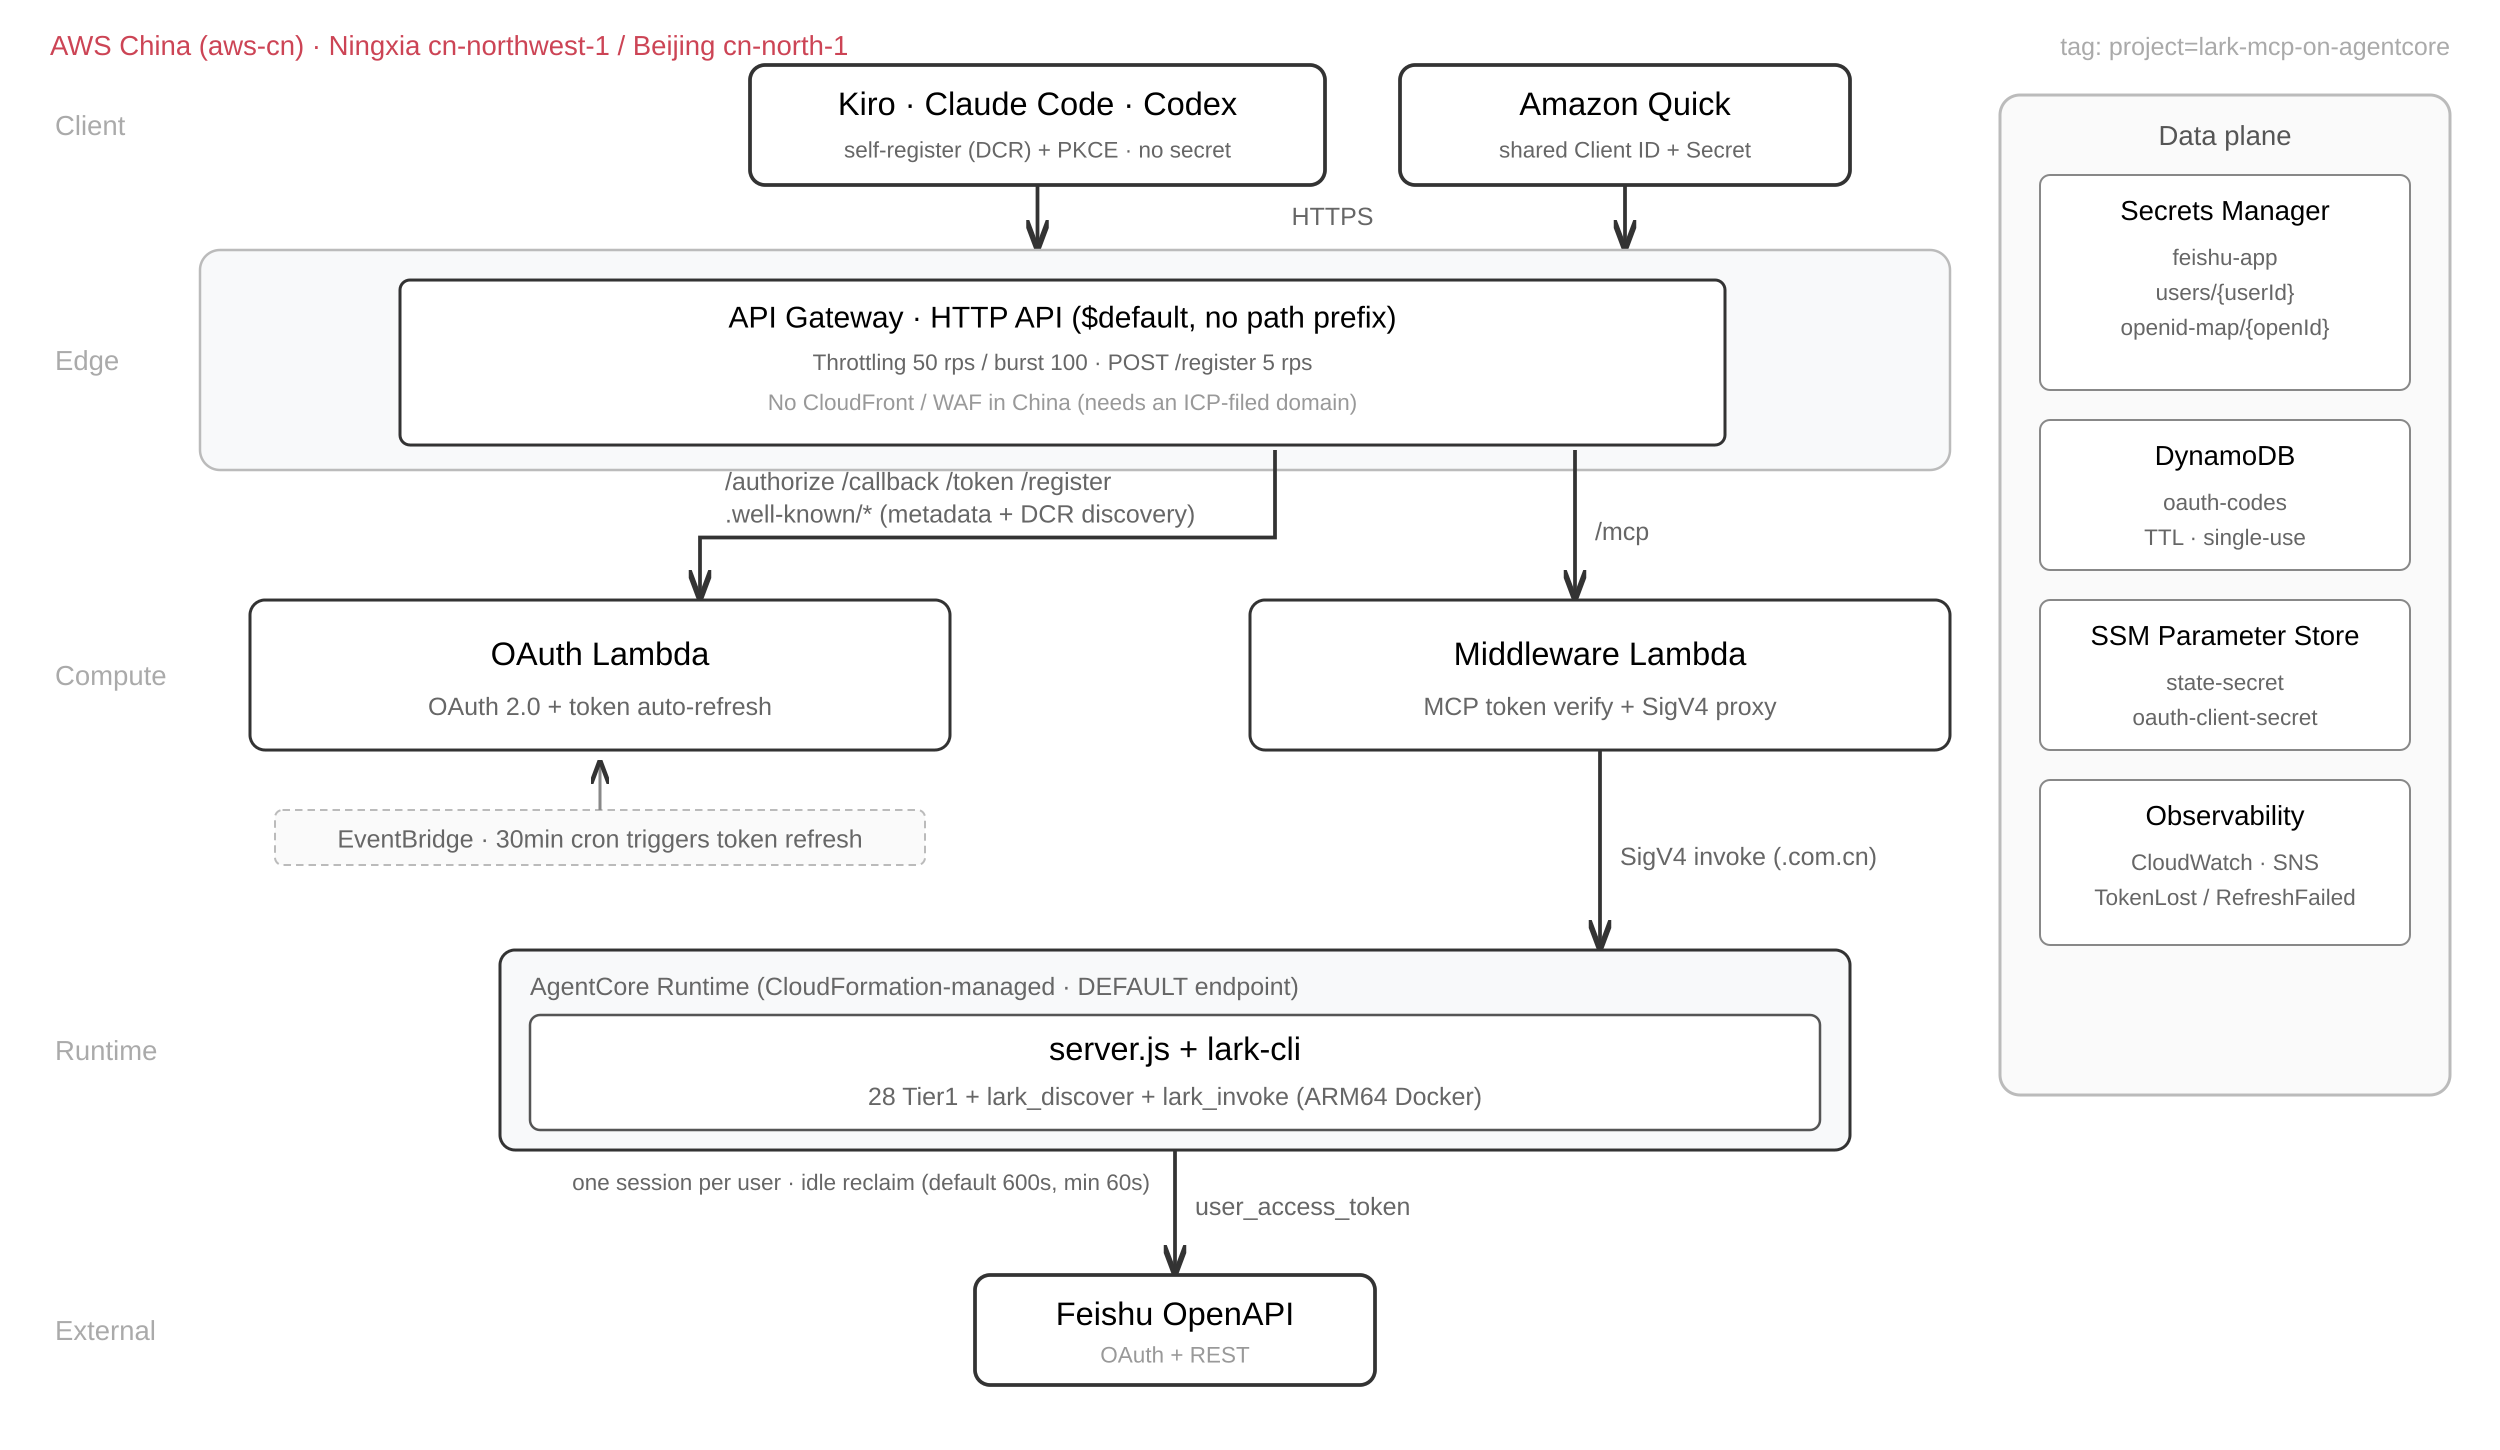
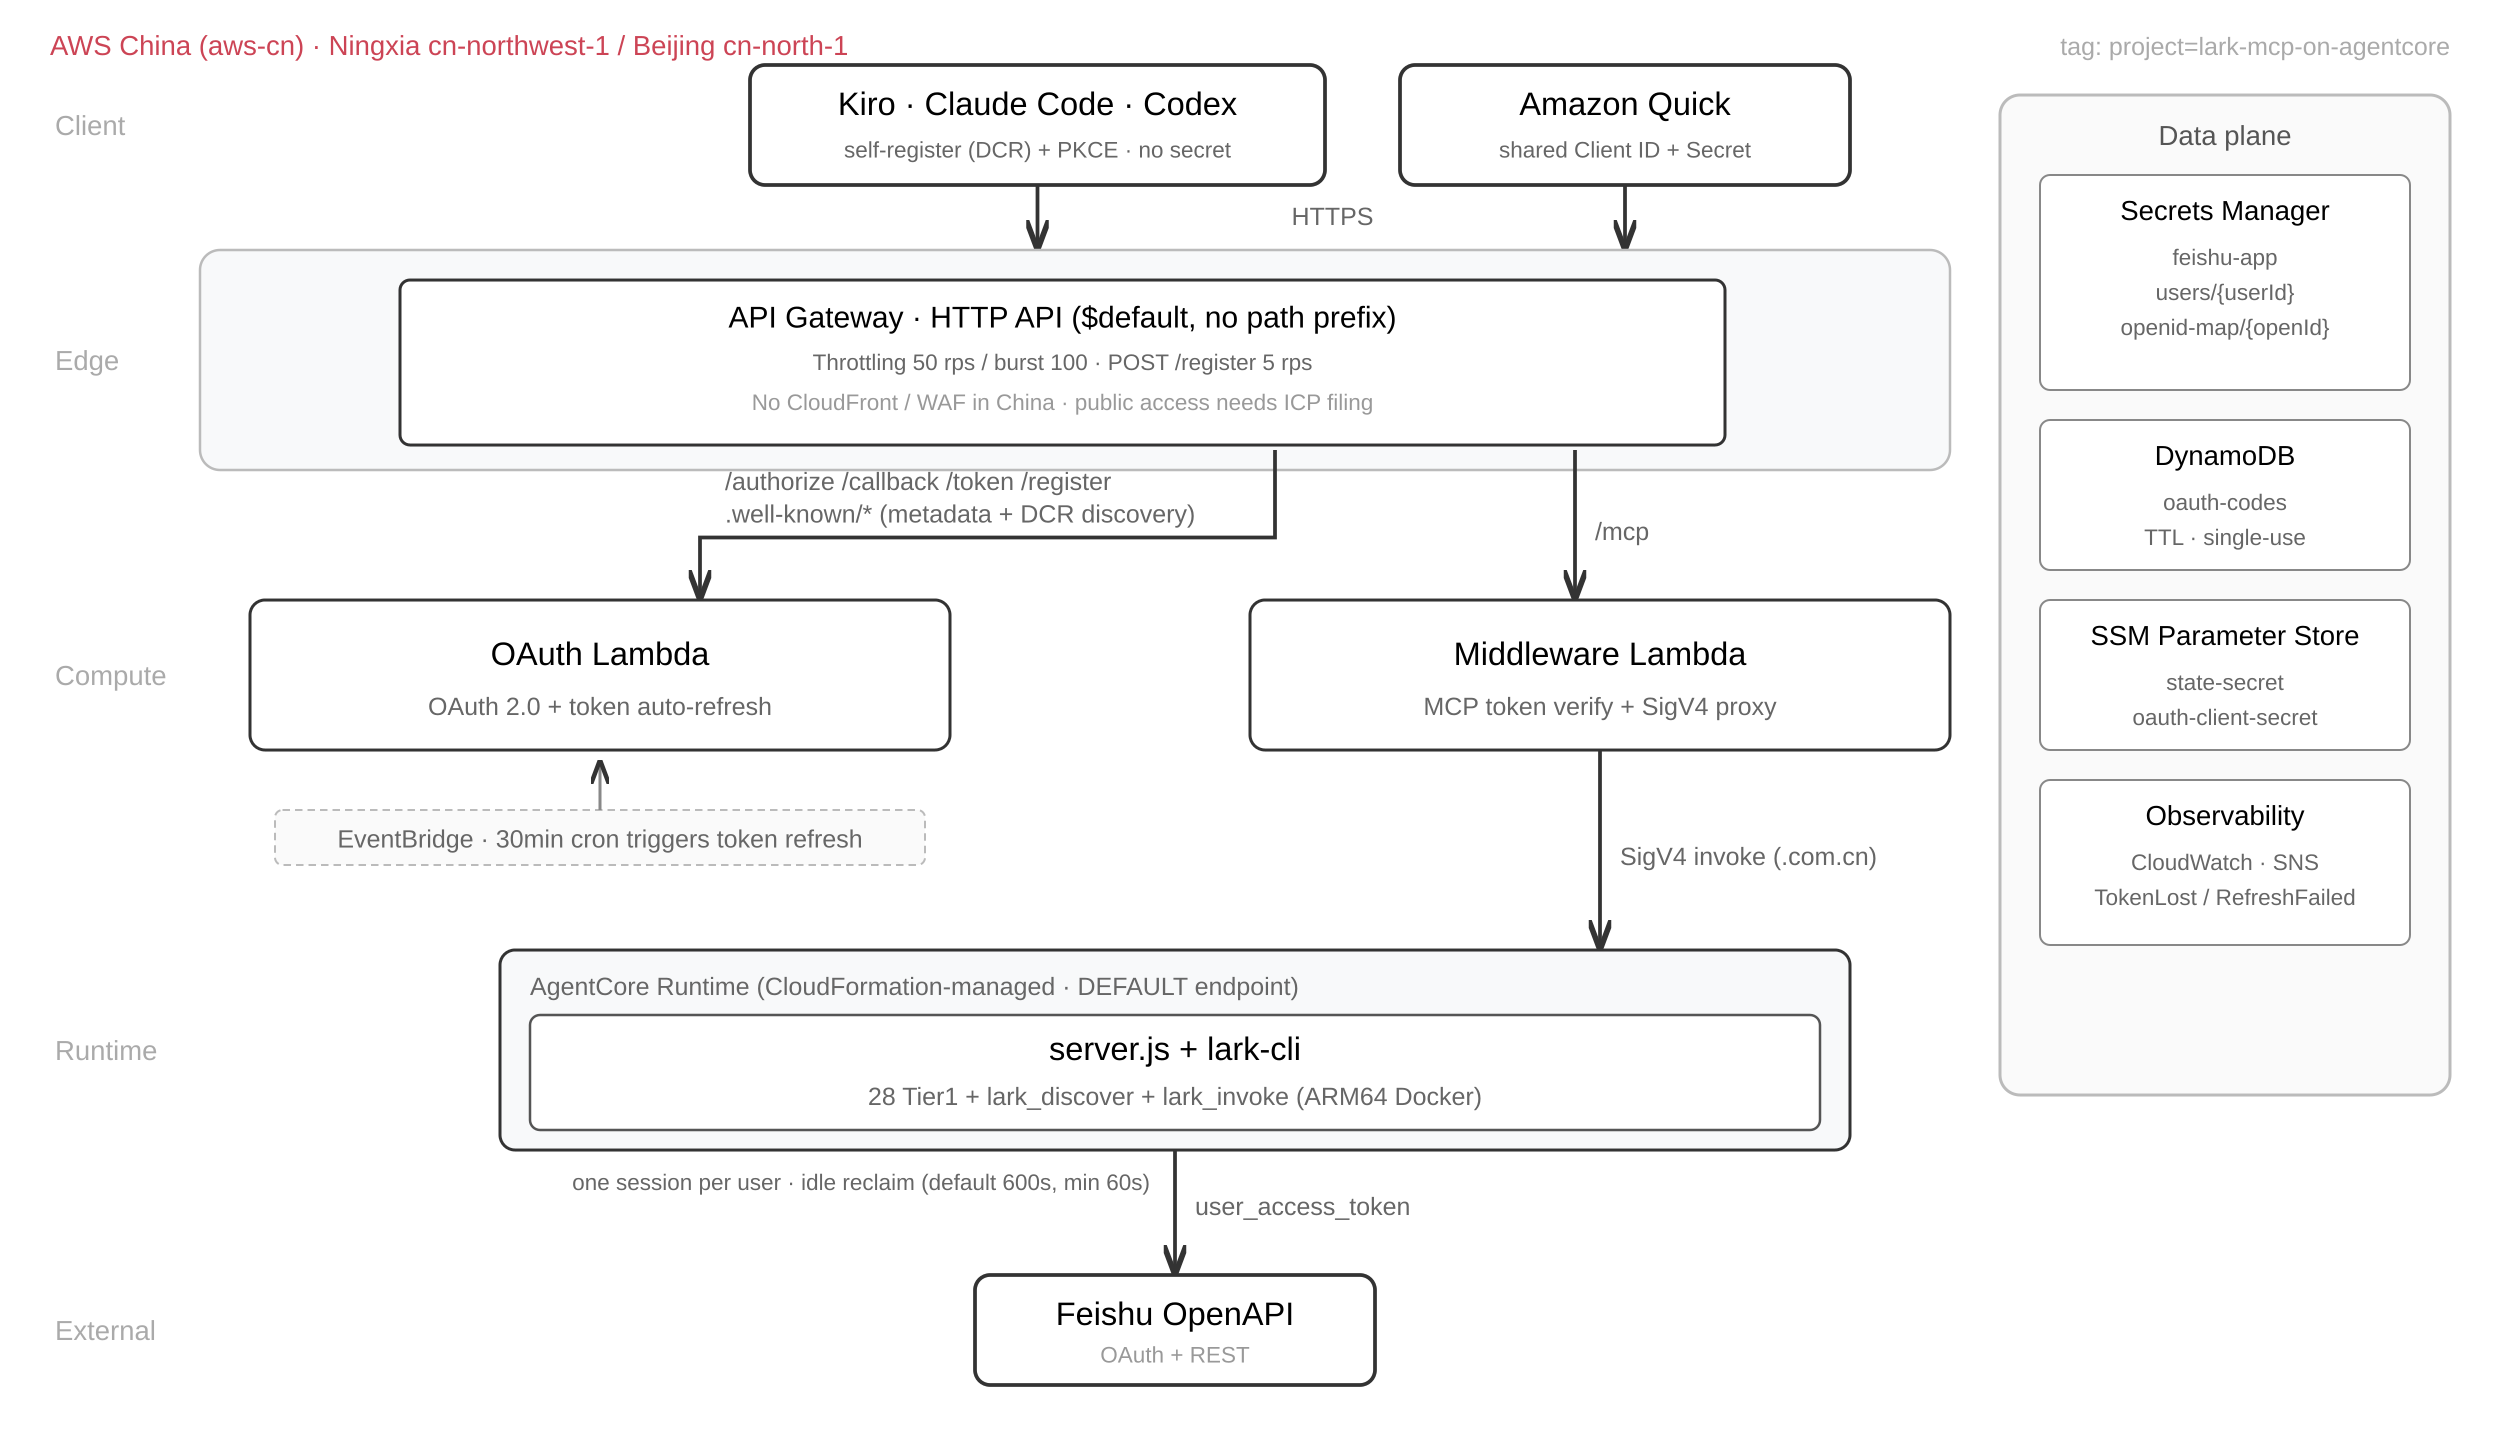
<svg xmlns="http://www.w3.org/2000/svg" viewBox="0 0 1000 580" font-family="-apple-system, BlinkMacSystemFont, 'PingFang SC', 'Hiragino Sans GB', 'Microsoft YaHei', 'Segoe UI', Arial, sans-serif" font-size="12">
  <defs>
    <marker id="arr" markerWidth="8" markerHeight="6" refX="8" refY="3" orient="auto">
      <path d="M0,0 L8,3 L0,6" fill="none" stroke="#333" stroke-width="1.5" />
    </marker>
  </defs>
  <rect width="1000" height="580" fill="#fff" />
  <text x="20" y="22" fill="#c45" font-size="11" font-weight="500">AWS China (aws-cn) · Ningxia cn-northwest-1 / Beijing cn-north-1</text>
  <text x="980" y="22" text-anchor="end" fill="#aaa" font-size="10">tag: project=lark-mcp-on-agentcore</text>
  <text x="22" y="54" fill="#aaa" font-size="11">Client</text>
  <text x="22" y="148" fill="#aaa" font-size="11">Edge</text>
  <text x="22" y="274" fill="#aaa" font-size="11">Compute</text>
  <text x="22" y="424" fill="#aaa" font-size="11">Runtime</text>
  <text x="22" y="536" fill="#aaa" font-size="11">External</text>
  <rect x="800" y="38" width="180" height="400" rx="8" fill="#fafafa" stroke="#bbb" stroke-width="1.2" />
  <text x="890" y="58" text-anchor="middle" font-size="11" font-weight="500" fill="#555">Data plane</text>
  <rect x="816" y="70" width="148" height="86" rx="4" fill="#fff" stroke="#888" stroke-width="0.8" />
  <text x="890" y="88" text-anchor="middle" font-size="11" font-weight="500">Secrets Manager</text>
  <text x="890" y="106" text-anchor="middle" font-size="9" fill="#666">feishu-app</text>
  <text x="890" y="120" text-anchor="middle" font-size="9" fill="#666">users/{userId}</text>
  <text x="890" y="134" text-anchor="middle" font-size="9" fill="#666">openid-map/{openId}</text>
  <rect x="816" y="168" width="148" height="60" rx="4" fill="#fff" stroke="#888" stroke-width="0.8" />
  <text x="890" y="186" text-anchor="middle" font-size="11" font-weight="500">DynamoDB</text>
  <text x="890" y="204" text-anchor="middle" font-size="9" fill="#666">oauth-codes</text>
  <text x="890" y="218" text-anchor="middle" font-size="9" fill="#666">TTL · single-use</text>
  <rect x="816" y="240" width="148" height="60" rx="4" fill="#fff" stroke="#888" stroke-width="0.8" />
  <text x="890" y="258" text-anchor="middle" font-size="11" font-weight="500">SSM Parameter Store</text>
  <text x="890" y="276" text-anchor="middle" font-size="9" fill="#666">state-secret</text>
  <text x="890" y="290" text-anchor="middle" font-size="9" fill="#666">oauth-client-secret</text>
  <rect x="816" y="312" width="148" height="66" rx="4" fill="#fff" stroke="#888" stroke-width="0.8" />
  <text x="890" y="330" text-anchor="middle" font-size="11" font-weight="500">Observability</text>
  <text x="890" y="348" text-anchor="middle" font-size="9" fill="#666">CloudWatch · SNS</text>
  <text x="890" y="362" text-anchor="middle" font-size="9" fill="#666">TokenLost / RefreshFailed</text>
  <rect x="300" y="26" width="230" height="48" rx="6" fill="#fff" stroke="#333" stroke-width="1.5" />
  <text x="415" y="46" text-anchor="middle" font-size="13" font-weight="500">Kiro · Claude Code · Codex</text>
  <text x="415" y="63" text-anchor="middle" font-size="9" fill="#666">self-register (DCR) + PKCE · no secret</text>
  <rect x="560" y="26" width="180" height="48" rx="6" fill="#fff" stroke="#333" stroke-width="1.5" />
  <text x="650" y="46" text-anchor="middle" font-size="13" font-weight="500">Amazon Quick</text>
  <text x="650" y="63" text-anchor="middle" font-size="9" fill="#666">shared Client ID + Secret</text>
  <line x1="415" y1="74" x2="415" y2="100" stroke="#333" stroke-width="1.5" marker-end="url(#arr)" />
  <line x1="650" y1="74" x2="650" y2="100" stroke="#333" stroke-width="1.5" marker-end="url(#arr)" />
  <text x="533" y="90" text-anchor="middle" fill="#666" font-size="10">HTTPS</text>
  <rect x="80" y="100" width="700" height="88" rx="8" fill="#f8f9fa" stroke="#bbb" stroke-width="1" />
  <rect x="160" y="112" width="530" height="66" rx="4" fill="#fff" stroke="#333" stroke-width="1.2" />
  <text x="425" y="131" text-anchor="middle" font-size="12" font-weight="500">API Gateway · HTTP API ($default, no path prefix)</text>
  <text x="425" y="148" text-anchor="middle" font-size="9" fill="#666">Throttling 50 rps / burst 100 · POST /register 5 rps</text>
-   <text x="425" y="164" text-anchor="middle" font-size="9" fill="#999">No CloudFront / WAF in China (needs an ICP-filed domain)</text>
+   <text x="425" y="164" text-anchor="middle" font-size="9" fill="#999">No CloudFront / WAF in China · public access needs ICP filing</text>
  <path d="M 510 180 L 510 215 L 280 215 L 280 240" stroke="#333" stroke-width="1.5" fill="none" marker-end="url(#arr)" />
  <text x="290" y="196" fill="#666" font-size="10">/authorize /callback /token /register</text>
  <text x="290" y="209" fill="#666" font-size="10">.well-known/* (metadata + DCR discovery)</text>
  <line x1="630" y1="180" x2="630" y2="240" stroke="#333" stroke-width="1.5" marker-end="url(#arr)" />
  <text x="638" y="216" fill="#666" font-size="10">/mcp</text>
  <rect x="100" y="240" width="280" height="60" rx="6" fill="#fff" stroke="#333" stroke-width="1.2" />
  <text x="240" y="266" text-anchor="middle" font-size="13" font-weight="500">OAuth Lambda</text>
  <text x="240" y="286" text-anchor="middle" font-size="10" fill="#666">OAuth 2.0 + token auto-refresh</text>
  <rect x="110" y="324" width="260" height="22" rx="3" fill="#fafafa" stroke="#bbb" stroke-width="0.8" stroke-dasharray="3,2" />
  <text x="240" y="339" text-anchor="middle" font-size="10" fill="#666">EventBridge · 30min cron triggers token refresh</text>
  <line x1="240" y1="324" x2="240" y2="304" stroke="#888" stroke-width="1.2" marker-end="url(#arr)" />
  <rect x="500" y="240" width="280" height="60" rx="6" fill="#fff" stroke="#333" stroke-width="1.2" />
  <text x="640" y="266" text-anchor="middle" font-size="13" font-weight="500">Middleware Lambda</text>
  <text x="640" y="286" text-anchor="middle" font-size="10" fill="#666">MCP token verify + SigV4 proxy</text>
  <line x1="640" y1="300" x2="640" y2="380" stroke="#333" stroke-width="1.5" marker-end="url(#arr)" />
  <text x="648" y="346" fill="#666" font-size="10">SigV4 invoke (.com.cn)</text>
  <rect x="200" y="380" width="540" height="80" rx="6" fill="#f8f9fa" stroke="#333" stroke-width="1.2" />
  <text x="212" y="398" fill="#666" font-size="10">AgentCore Runtime (CloudFormation-managed · DEFAULT endpoint)</text>
  <rect x="212" y="406" width="516" height="46" rx="4" fill="#fff" stroke="#555" stroke-width="1" />
  <text x="470" y="424" text-anchor="middle" font-size="13" font-weight="500">server.js + lark-cli</text>
  <text x="470" y="442" text-anchor="middle" font-size="10" fill="#666">28 Tier1 + lark_discover + lark_invoke (ARM64 Docker)</text>
  <text x="460" y="476" text-anchor="end" fill="#666" font-size="9">one session per user · idle reclaim (default 600s, min 60s)</text>
  <line x1="470" y1="460" x2="470" y2="510" stroke="#333" stroke-width="1.5" marker-end="url(#arr)" />
  <text x="478" y="486" fill="#666" font-size="10">user_access_token</text>
  <rect x="390" y="510" width="160" height="44" rx="6" fill="#fff" stroke="#333" stroke-width="1.5" />
  <text x="470" y="530" text-anchor="middle" font-size="13" font-weight="500">Feishu OpenAPI</text>
  <text x="470" y="545" text-anchor="middle" font-size="9" fill="#999">OAuth + REST</text>
</svg>
